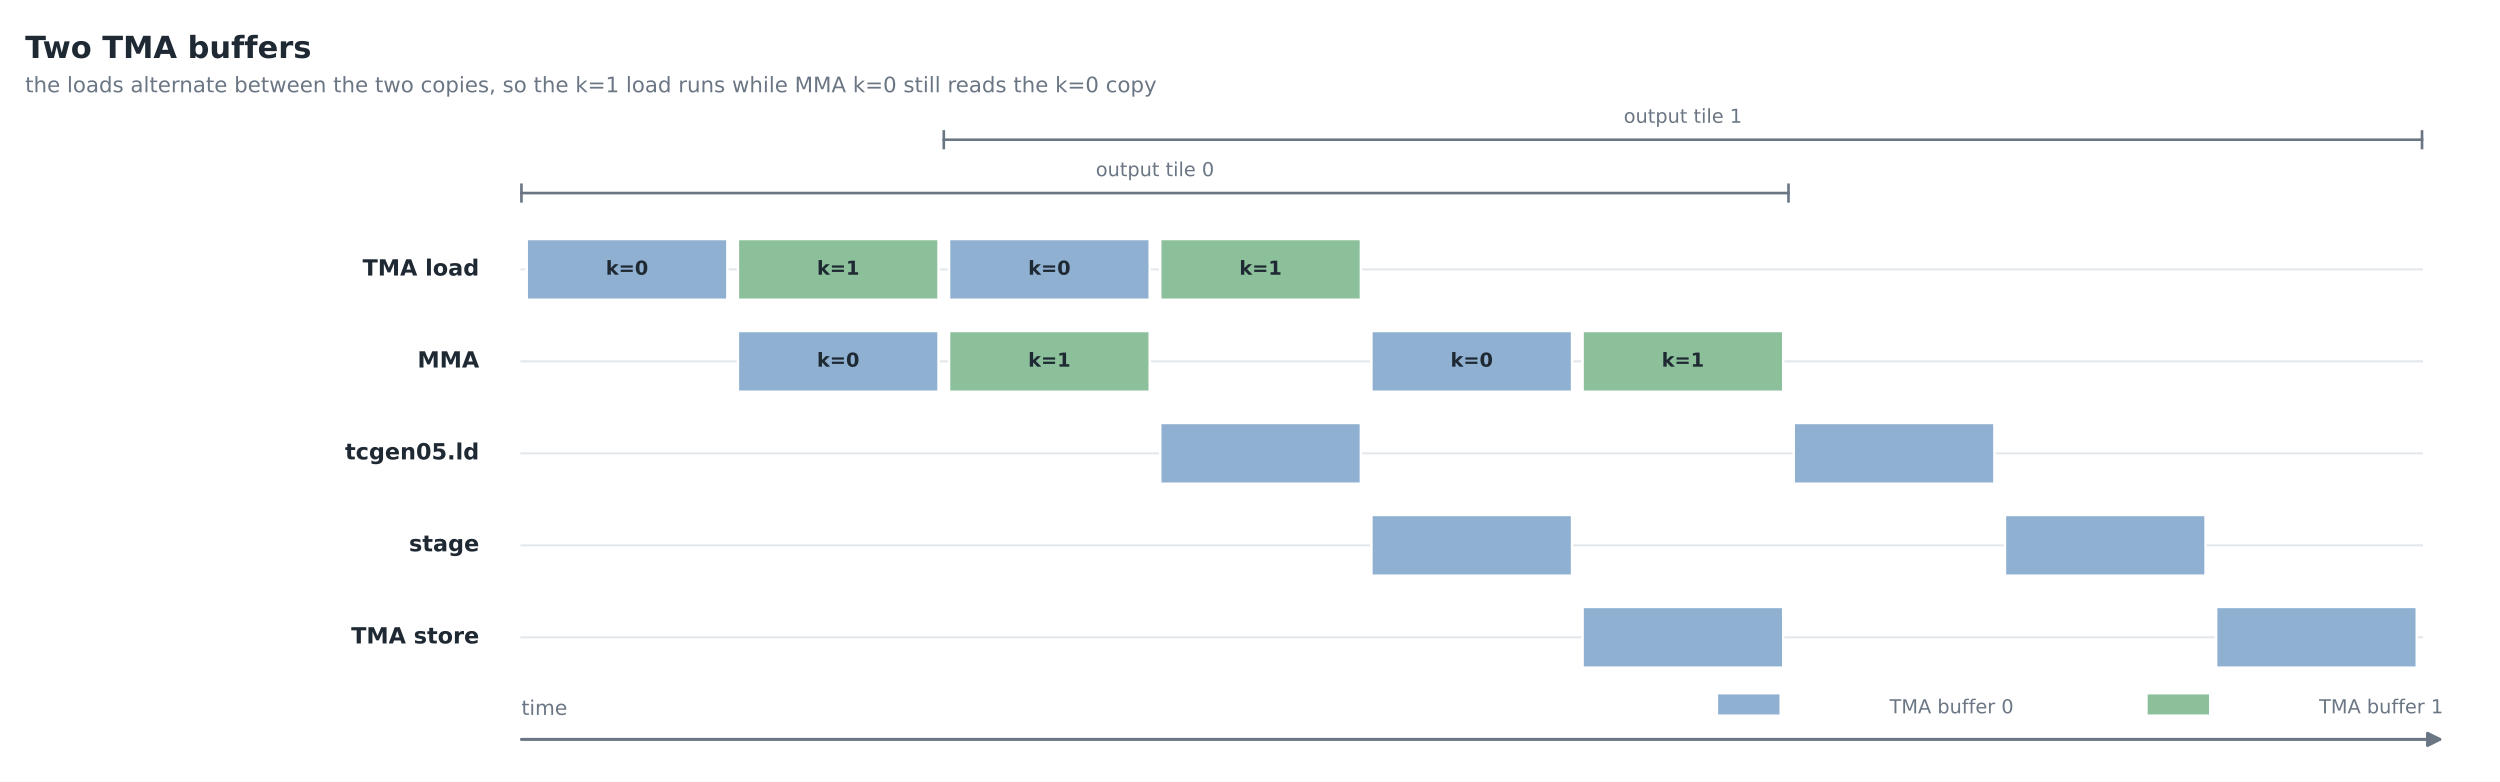
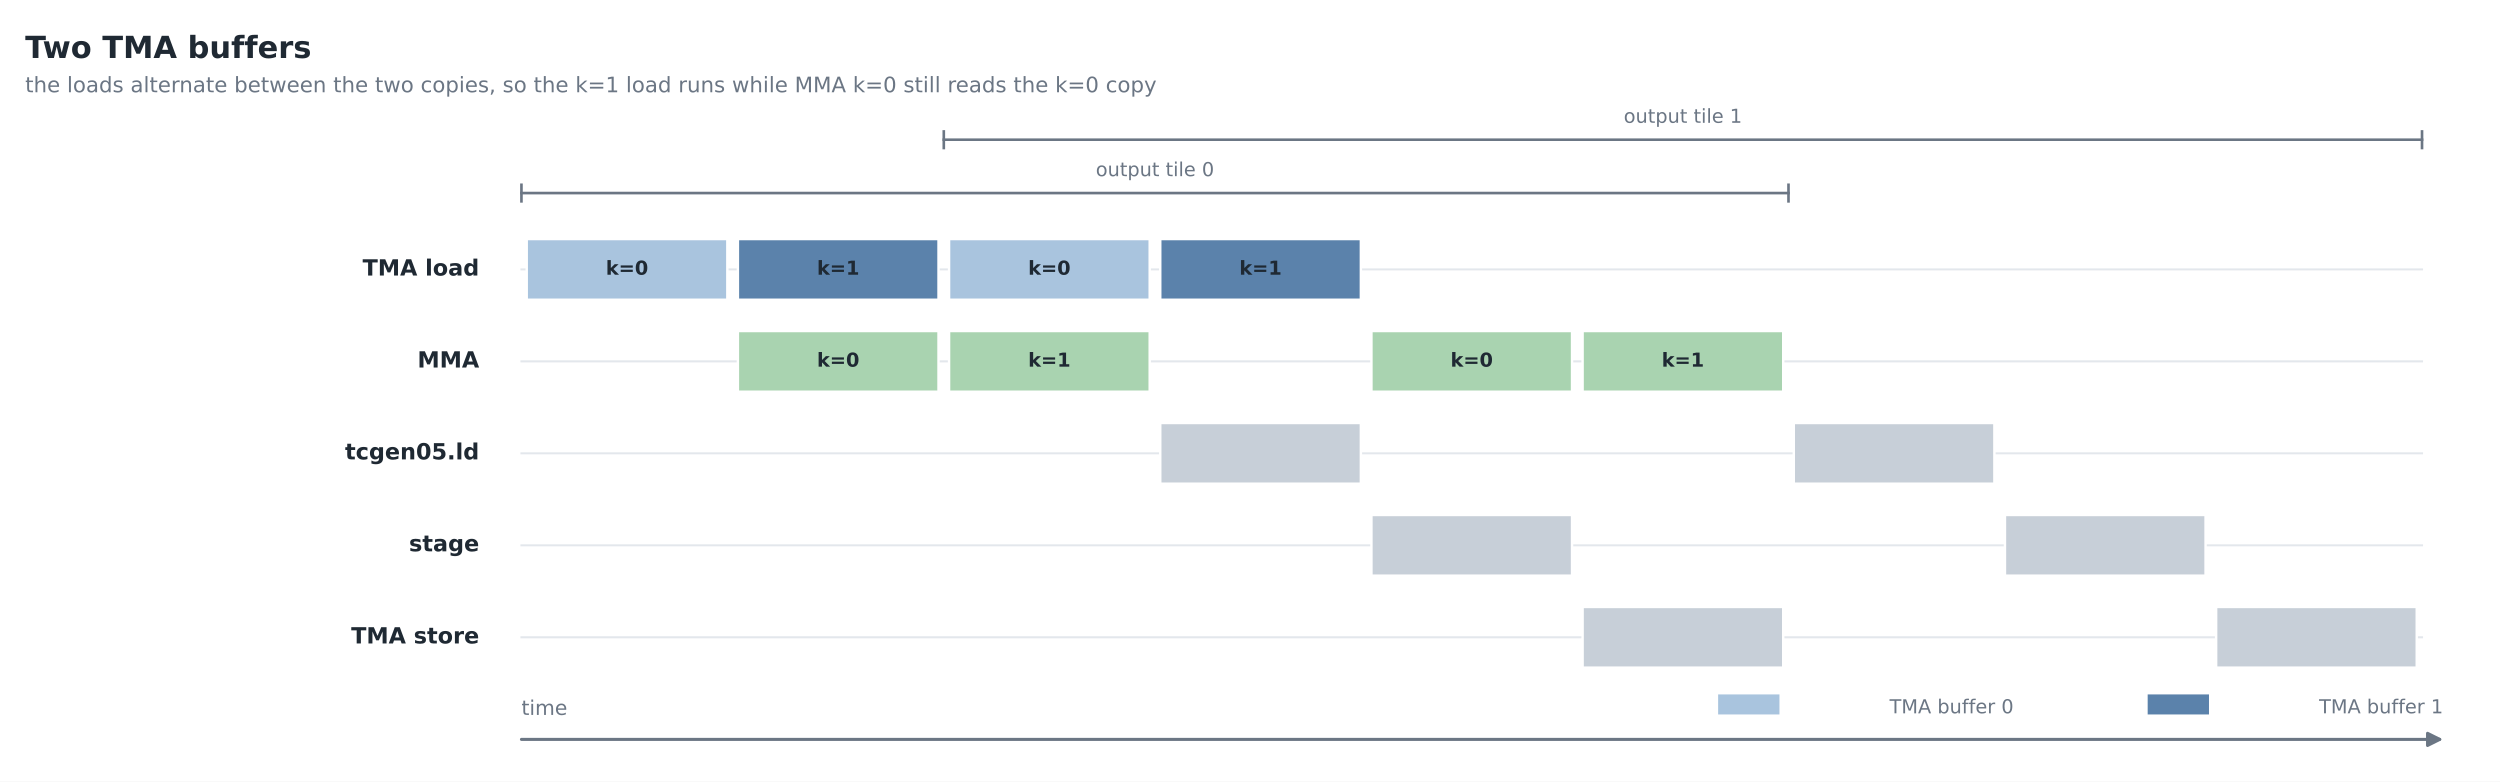
<svg xmlns="http://www.w3.org/2000/svg" xmlns:xlink="http://www.w3.org/1999/xlink" width="1230.8pt" height="384.8pt" viewBox="0 0 1230.8 384.8" version="1.1">
  <defs>
    <style type="text/css">*{stroke-linejoin: round; stroke-linecap: butt}</style>
  </defs>
  <g id="figure_1">
    <g id="patch_1">
      <path d="M 0 384.8  L 1230.8 384.8  L 1230.8 0  L 0 0  z " style="fill: #ffffff" />
    </g>
    <g id="axes_1">
      <g id="line2d_1">
-         <path d="M 256.718 132.629  L 1192.41 132.629  " clip-path="url(#p160a5f74e5)" style="fill: none; stroke: #e3e7ec; stroke-linecap: square" />
+         <path d="M 256.718 132.629  L 1192.41 132.629  " clip-path="url(#pc854cee252)" style="fill: none; stroke: #e3e7ec; stroke-linecap: square" />
      </g>
      <g id="line2d_2">
-         <path d="M 256.718 177.91  L 1192.41 177.91  " clip-path="url(#p160a5f74e5)" style="fill: none; stroke: #e3e7ec; stroke-linecap: square" />
+         <path d="M 256.718 177.91  L 1192.41 177.91  " clip-path="url(#pc854cee252)" style="fill: none; stroke: #e3e7ec; stroke-linecap: square" />
      </g>
      <g id="line2d_3">
-         <path d="M 256.718 223.191  L 1192.41 223.191  " clip-path="url(#p160a5f74e5)" style="fill: none; stroke: #e3e7ec; stroke-linecap: square" />
+         <path d="M 256.718 223.191  L 1192.41 223.191  " clip-path="url(#pc854cee252)" style="fill: none; stroke: #e3e7ec; stroke-linecap: square" />
      </g>
      <g id="line2d_4">
-         <path d="M 256.718 268.472  L 1192.41 268.472  " clip-path="url(#p160a5f74e5)" style="fill: none; stroke: #e3e7ec; stroke-linecap: square" />
+         <path d="M 256.718 268.472  L 1192.41 268.472  " clip-path="url(#pc854cee252)" style="fill: none; stroke: #e3e7ec; stroke-linecap: square" />
      </g>
      <g id="line2d_5">
-         <path d="M 256.718 313.754  L 1192.41 313.754  " clip-path="url(#p160a5f74e5)" style="fill: none; stroke: #e3e7ec; stroke-linecap: square" />
+         <path d="M 256.718 313.754  L 1192.41 313.754  " clip-path="url(#pc854cee252)" style="fill: none; stroke: #e3e7ec; stroke-linecap: square" />
      </g>
      <g id="patch_2">
-         <path d="M 256.718 364.016  Q 729.762 364.016 1201.13 364.016  " clip-path="url(#p160a5f74e5)" style="fill: none; stroke: #6b7684; stroke-width: 1.5; stroke-linecap: round" />
-         <path d="M 1195.13 361.016  L 1201.13 364.016  L 1195.13 367.016  z " clip-path="url(#p160a5f74e5)" style="fill: #6b7684; stroke: #6b7684; stroke-width: 1.5; stroke-linecap: round" />
+         <path d="M 256.718 364.016  Q 729.762 364.016 1201.13 364.016  " clip-path="url(#pc854cee252)" style="fill: none; stroke: #6b7684; stroke-width: 1.5; stroke-linecap: round" />
+         <path d="M 1195.13 361.016  L 1201.13 364.016  L 1195.13 367.016  z " clip-path="url(#pc854cee252)" style="fill: #6b7684; stroke: #6b7684; stroke-width: 1.5; stroke-linecap: round" />
      </g>
      <g id="patch_3">
-         <path d="M 1056.839 352.243  L 1088.029 352.243  L 1088.029 341.375  L 1056.839 341.375  z " clip-path="url(#p160a5f74e5)" style="fill: #8bc09a; stroke: #ffffff; stroke-linejoin: miter" />
+         <path d="M 1056.839 352.243  L 1088.029 352.243  L 1088.029 341.375  L 1056.839 341.375  z " clip-path="url(#pc854cee252)" style="fill: #5b82ab; stroke: #ffffff; stroke-linejoin: miter" />
      </g>
      <g id="patch_4">
-         <path d="M 845.372 352.243  L 876.562 352.243  L 876.562 341.375  L 845.372 341.375  z " clip-path="url(#p160a5f74e5)" style="fill: #8fb0d1; stroke: #ffffff; stroke-linejoin: miter" />
+         <path d="M 845.372 352.243  L 876.562 352.243  L 876.562 341.375  L 845.372 341.375  z " clip-path="url(#pc854cee252)" style="fill: #a9c4de; stroke: #ffffff; stroke-linejoin: miter" />
      </g>
      <g id="line2d_6">
-         <path d="M 256.718 95.045  L 880.513 95.045  " clip-path="url(#p160a5f74e5)" style="fill: none; stroke: #6b7684; stroke-width: 1.3; stroke-linecap: square" />
+         <path d="M 256.718 95.045  L 880.513 95.045  " clip-path="url(#pc854cee252)" style="fill: none; stroke: #6b7684; stroke-width: 1.3; stroke-linecap: square" />
      </g>
      <g id="line2d_7">
-         <path d="M 256.718 99.121  L 256.718 90.97  " clip-path="url(#p160a5f74e5)" style="fill: none; stroke: #6b7684; stroke-width: 1.3; stroke-linecap: square" />
+         <path d="M 256.718 99.121  L 256.718 90.97  " clip-path="url(#pc854cee252)" style="fill: none; stroke: #6b7684; stroke-width: 1.3; stroke-linecap: square" />
      </g>
      <g id="line2d_8">
-         <path d="M 880.513 99.121  L 880.513 90.97  " clip-path="url(#p160a5f74e5)" style="fill: none; stroke: #6b7684; stroke-width: 1.3; stroke-linecap: square" />
+         <path d="M 880.513 99.121  L 880.513 90.97  " clip-path="url(#pc854cee252)" style="fill: none; stroke: #6b7684; stroke-width: 1.3; stroke-linecap: square" />
      </g>
      <g id="line2d_9">
-         <path d="M 464.65 68.782  L 1192.41 68.782  " clip-path="url(#p160a5f74e5)" style="fill: none; stroke: #6b7684; stroke-width: 1.3; stroke-linecap: square" />
+         <path d="M 464.65 68.782  L 1192.41 68.782  " clip-path="url(#pc854cee252)" style="fill: none; stroke: #6b7684; stroke-width: 1.3; stroke-linecap: square" />
      </g>
      <g id="line2d_10">
-         <path d="M 464.65 72.858  L 464.65 64.707  " clip-path="url(#p160a5f74e5)" style="fill: none; stroke: #6b7684; stroke-width: 1.3; stroke-linecap: square" />
+         <path d="M 464.65 72.858  L 464.65 64.707  " clip-path="url(#pc854cee252)" style="fill: none; stroke: #6b7684; stroke-width: 1.3; stroke-linecap: square" />
      </g>
      <g id="line2d_11">
-         <path d="M 1192.41 72.858  L 1192.41 64.707  " clip-path="url(#p160a5f74e5)" style="fill: none; stroke: #6b7684; stroke-width: 1.3; stroke-linecap: square" />
+         <path d="M 1192.41 72.858  L 1192.41 64.707  " clip-path="url(#pc854cee252)" style="fill: none; stroke: #6b7684; stroke-width: 1.3; stroke-linecap: square" />
      </g>
      <g id="text_1">
        <g style="fill: #1f2933" transform="translate(178.5065 135.6642) scale(0.11 -0.11)">
          <defs>
            <path id="DejaVuSans-Bold-54" d="M 31 4666  L 4331 4666  L 4331 3756  L 2784 3756  L 2784 0  L 1581 0  L 1581 3756  L 31 3756  L 31 4666  z " transform="scale(0.015625)" />
            <path id="DejaVuSans-Bold-4d" d="M 588 4666  L 2119 4666  L 3181 2169  L 4250 4666  L 5778 4666  L 5778 0  L 4641 0  L 4641 3413  L 3566 897  L 2803 897  L 1728 3413  L 1728 0  L 588 0  L 588 4666  z " transform="scale(0.015625)" />
            <path id="DejaVuSans-Bold-41" d="M 3419 850  L 1538 850  L 1241 0  L 31 0  L 1759 4666  L 3194 4666  L 4922 0  L 3713 0  L 3419 850  z M 1838 1716  L 3116 1716  L 2478 3572  L 1838 1716  z " transform="scale(0.015625)" />
            <path id="DejaVuSans-Bold-20" transform="scale(0.015625)" />
            <path id="DejaVuSans-Bold-6c" d="M 538 4863  L 1656 4863  L 1656 0  L 538 0  L 538 4863  z " transform="scale(0.015625)" />
            <path id="DejaVuSans-Bold-6f" d="M 2203 2784  Q 1831 2784 1636 2517  Q 1441 2250 1441 1747  Q 1441 1244 1636 976  Q 1831 709 2203 709  Q 2569 709 2762 976  Q 2956 1244 2956 1747  Q 2956 2250 2762 2517  Q 2569 2784 2203 2784  z M 2203 3584  Q 3106 3584 3614 3096  Q 4122 2609 4122 1747  Q 4122 884 3614 396  Q 3106 -91 2203 -91  Q 1297 -91 786 396  Q 275 884 275 1747  Q 275 2609 786 3096  Q 1297 3584 2203 3584  z " transform="scale(0.015625)" />
            <path id="DejaVuSans-Bold-61" d="M 2106 1575  Q 1756 1575 1579 1456  Q 1403 1338 1403 1106  Q 1403 894 1545 773  Q 1688 653 1941 653  Q 2256 653 2472 879  Q 2688 1106 2688 1447  L 2688 1575  L 2106 1575  z M 3816 1997  L 3816 0  L 2688 0  L 2688 519  Q 2463 200 2181 54  Q 1900 -91 1497 -91  Q 953 -91 614 226  Q 275 544 275 1050  Q 275 1666 698 1953  Q 1122 2241 2028 2241  L 2688 2241  L 2688 2328  Q 2688 2594 2478 2717  Q 2269 2841 1825 2841  Q 1466 2841 1156 2769  Q 847 2697 581 2553  L 581 3406  Q 941 3494 1303 3539  Q 1666 3584 2028 3584  Q 2975 3584 3395 3211  Q 3816 2838 3816 1997  z " transform="scale(0.015625)" />
            <path id="DejaVuSans-Bold-64" d="M 2919 2988  L 2919 4863  L 4044 4863  L 4044 0  L 2919 0  L 2919 506  Q 2688 197 2409 53  Q 2131 -91 1766 -91  Q 1119 -91 703 423  Q 288 938 288 1747  Q 288 2556 703 3070  Q 1119 3584 1766 3584  Q 2128 3584 2408 3439  Q 2688 3294 2919 2988  z M 2181 722  Q 2541 722 2730 984  Q 2919 1247 2919 1747  Q 2919 2247 2730 2509  Q 2541 2772 2181 2772  Q 1825 2772 1636 2509  Q 1447 2247 1447 1747  Q 1447 1247 1636 984  Q 1825 722 2181 722  z " transform="scale(0.015625)" />
          </defs>
          <use xlink:href="#DejaVuSans-Bold-54" />
          <use xlink:href="#DejaVuSans-Bold-4d" transform="translate(68.21289 0)" />
          <use xlink:href="#DejaVuSans-Bold-41" transform="translate(167.7246 0)" />
          <use xlink:href="#DejaVuSans-Bold-20" transform="translate(245.1172 0)" />
          <use xlink:href="#DejaVuSans-Bold-6c" transform="translate(279.9316 0)" />
          <use xlink:href="#DejaVuSans-Bold-6f" transform="translate(314.209 0)" />
          <use xlink:href="#DejaVuSans-Bold-61" transform="translate(382.9102 0)" />
          <use xlink:href="#DejaVuSans-Bold-64" transform="translate(450.3906 0)" />
        </g>
      </g>
      <g id="text_2">
        <g style="fill: #1f2933" transform="translate(205.5184 180.9453) scale(0.11 -0.11)">
          <use xlink:href="#DejaVuSans-Bold-4d" />
          <use xlink:href="#DejaVuSans-Bold-4d" transform="translate(99.51172 0)" />
          <use xlink:href="#DejaVuSans-Bold-41" transform="translate(199.0234 0)" />
        </g>
      </g>
      <g id="text_3">
        <g style="fill: #1f2933" transform="translate(169.8509 226.1835) scale(0.11 -0.11)">
          <defs>
            <path id="DejaVuSans-Bold-74" d="M 1759 4494  L 1759 3500  L 2913 3500  L 2913 2700  L 1759 2700  L 1759 1216  Q 1759 972 1856 886  Q 1953 800 2241 800  L 2816 800  L 2816 0  L 1856 0  Q 1194 0 917 276  Q 641 553 641 1216  L 641 2700  L 84 2700  L 84 3500  L 641 3500  L 641 4494  L 1759 4494  z " transform="scale(0.015625)" />
            <path id="DejaVuSans-Bold-63" d="M 3366 3391  L 3366 2478  Q 3138 2634 2908 2709  Q 2678 2784 2431 2784  Q 1963 2784 1702 2511  Q 1441 2238 1441 1747  Q 1441 1256 1702 982  Q 1963 709 2431 709  Q 2694 709 2930 787  Q 3166 866 3366 1019  L 3366 103  Q 3103 6 2833 -42  Q 2563 -91 2291 -91  Q 1344 -91 809 395  Q 275 881 275 1747  Q 275 2613 809 3098  Q 1344 3584 2291 3584  Q 2566 3584 2833 3536  Q 3100 3488 3366 3391  z " transform="scale(0.015625)" />
            <path id="DejaVuSans-Bold-67" d="M 2919 594  Q 2688 288 2409 144  Q 2131 0 1766 0  Q 1125 0 706 504  Q 288 1009 288 1791  Q 288 2575 706 3076  Q 1125 3578 1766 3578  Q 2131 3578 2409 3434  Q 2688 3291 2919 2981  L 2919 3500  L 4044 3500  L 4044 353  Q 4044 -491 3511 -936  Q 2978 -1381 1966 -1381  Q 1638 -1381 1331 -1331  Q 1025 -1281 716 -1178  L 716 -306  Q 1009 -475 1290 -558  Q 1572 -641 1856 -641  Q 2406 -641 2662 -400  Q 2919 -159 2919 353  L 2919 594  z M 2181 2772  Q 1834 2772 1640 2515  Q 1447 2259 1447 1791  Q 1447 1309 1634 1061  Q 1822 813 2181 813  Q 2531 813 2725 1069  Q 2919 1325 2919 1791  Q 2919 2259 2725 2515  Q 2531 2772 2181 2772  z " transform="scale(0.015625)" />
            <path id="DejaVuSans-Bold-65" d="M 4031 1759  L 4031 1441  L 1416 1441  Q 1456 1047 1700 850  Q 1944 653 2381 653  Q 2734 653 3104 758  Q 3475 863 3866 1075  L 3866 213  Q 3469 63 3072 -14  Q 2675 -91 2278 -91  Q 1328 -91 801 392  Q 275 875 275 1747  Q 275 2603 792 3093  Q 1309 3584 2216 3584  Q 3041 3584 3536 3087  Q 4031 2591 4031 1759  z M 2881 2131  Q 2881 2450 2695 2645  Q 2509 2841 2209 2841  Q 1884 2841 1681 2658  Q 1478 2475 1428 2131  L 2881 2131  z " transform="scale(0.015625)" />
            <path id="DejaVuSans-Bold-6e" d="M 4056 2131  L 4056 0  L 2931 0  L 2931 347  L 2931 1631  Q 2931 2084 2911 2256  Q 2891 2428 2841 2509  Q 2775 2619 2662 2680  Q 2550 2741 2406 2741  Q 2056 2741 1856 2470  Q 1656 2200 1656 1722  L 1656 0  L 538 0  L 538 3500  L 1656 3500  L 1656 2988  Q 1909 3294 2193 3439  Q 2478 3584 2822 3584  Q 3428 3584 3742 3212  Q 4056 2841 4056 2131  z " transform="scale(0.015625)" />
            <path id="DejaVuSans-Bold-30" d="M 2944 2338  Q 2944 3213 2780 3570  Q 2616 3928 2228 3928  Q 1841 3928 1675 3570  Q 1509 3213 1509 2338  Q 1509 1453 1675 1090  Q 1841 728 2228 728  Q 2613 728 2778 1090  Q 2944 1453 2944 2338  z M 4147 2328  Q 4147 1169 3647 539  Q 3147 -91 2228 -91  Q 1306 -91 806 539  Q 306 1169 306 2328  Q 306 3491 806 4120  Q 1306 4750 2228 4750  Q 3147 4750 3647 4120  Q 4147 3491 4147 2328  z " transform="scale(0.015625)" />
            <path id="DejaVuSans-Bold-35" d="M 678 4666  L 3669 4666  L 3669 3781  L 1638 3781  L 1638 3059  Q 1775 3097 1914 3117  Q 2053 3138 2203 3138  Q 3056 3138 3531 2711  Q 4006 2284 4006 1522  Q 4006 766 3489 337  Q 2972 -91 2053 -91  Q 1656 -91 1267 -14  Q 878 63 494 219  L 494 1166  Q 875 947 1217 837  Q 1559 728 1863 728  Q 2300 728 2551 942  Q 2803 1156 2803 1522  Q 2803 1891 2551 2103  Q 2300 2316 1863 2316  Q 1603 2316 1309 2248  Q 1016 2181 678 2041  L 678 4666  z " transform="scale(0.015625)" />
            <path id="DejaVuSans-Bold-2e" d="M 653 1209  L 1778 1209  L 1778 0  L 653 0  L 653 1209  z " transform="scale(0.015625)" />
          </defs>
          <use xlink:href="#DejaVuSans-Bold-74" />
          <use xlink:href="#DejaVuSans-Bold-63" transform="translate(47.80273 0)" />
          <use xlink:href="#DejaVuSans-Bold-67" transform="translate(107.0801 0)" />
          <use xlink:href="#DejaVuSans-Bold-65" transform="translate(178.6621 0)" />
          <use xlink:href="#DejaVuSans-Bold-6e" transform="translate(246.4844 0)" />
          <use xlink:href="#DejaVuSans-Bold-30" transform="translate(317.6758 0)" />
          <use xlink:href="#DejaVuSans-Bold-35" transform="translate(387.2559 0)" />
          <use xlink:href="#DejaVuSans-Bold-2e" transform="translate(456.8359 0)" />
          <use xlink:href="#DejaVuSans-Bold-6c" transform="translate(494.8242 0)" />
          <use xlink:href="#DejaVuSans-Bold-64" transform="translate(529.1016 0)" />
        </g>
      </g>
      <g id="text_4">
        <g style="fill: #1f2933" transform="translate(201.3624 271.4217) scale(0.11 -0.11)">
          <defs>
            <path id="DejaVuSans-Bold-73" d="M 3272 3391  L 3272 2541  Q 2913 2691 2578 2766  Q 2244 2841 1947 2841  Q 1628 2841 1473 2761  Q 1319 2681 1319 2516  Q 1319 2381 1436 2309  Q 1553 2238 1856 2203  L 2053 2175  Q 2913 2066 3209 1816  Q 3506 1566 3506 1031  Q 3506 472 3093 190  Q 2681 -91 1863 -91  Q 1516 -91 1145 -36  Q 775 19 384 128  L 384 978  Q 719 816 1070 734  Q 1422 653 1784 653  Q 2113 653 2278 743  Q 2444 834 2444 1013  Q 2444 1163 2330 1236  Q 2216 1309 1875 1350  L 1678 1375  Q 931 1469 631 1722  Q 331 1975 331 2491  Q 331 3047 712 3315  Q 1094 3584 1881 3584  Q 2191 3584 2531 3537  Q 2872 3491 3272 3391  z " transform="scale(0.015625)" />
          </defs>
          <use xlink:href="#DejaVuSans-Bold-73" />
          <use xlink:href="#DejaVuSans-Bold-74" transform="translate(59.52148 0)" />
          <use xlink:href="#DejaVuSans-Bold-61" transform="translate(107.3242 0)" />
          <use xlink:href="#DejaVuSans-Bold-67" transform="translate(174.8047 0)" />
          <use xlink:href="#DejaVuSans-Bold-65" transform="translate(246.3867 0)" />
        </g>
      </g>
      <g id="text_5">
        <g style="fill: #1f2933" transform="translate(172.8845 316.7889) scale(0.11 -0.11)">
          <defs>
            <path id="DejaVuSans-Bold-72" d="M 3138 2547  Q 2991 2616 2845 2648  Q 2700 2681 2553 2681  Q 2122 2681 1889 2404  Q 1656 2128 1656 1613  L 1656 0  L 538 0  L 538 3500  L 1656 3500  L 1656 2925  Q 1872 3269 2151 3426  Q 2431 3584 2822 3584  Q 2878 3584 2943 3579  Q 3009 3575 3134 3559  L 3138 2547  z " transform="scale(0.015625)" />
          </defs>
          <use xlink:href="#DejaVuSans-Bold-54" />
          <use xlink:href="#DejaVuSans-Bold-4d" transform="translate(68.21289 0)" />
          <use xlink:href="#DejaVuSans-Bold-41" transform="translate(167.7246 0)" />
          <use xlink:href="#DejaVuSans-Bold-20" transform="translate(245.1172 0)" />
          <use xlink:href="#DejaVuSans-Bold-73" transform="translate(279.9316 0)" />
          <use xlink:href="#DejaVuSans-Bold-74" transform="translate(339.4531 0)" />
          <use xlink:href="#DejaVuSans-Bold-6f" transform="translate(387.2559 0)" />
          <use xlink:href="#DejaVuSans-Bold-72" transform="translate(455.957 0)" />
          <use xlink:href="#DejaVuSans-Bold-65" transform="translate(505.2734 0)" />
        </g>
      </g>
      <g id="patch_5">
-         <path d="M 259.317 147.572  L 358.085 147.572  L 358.085 117.686  L 259.317 117.686  z " clip-path="url(#p160a5f74e5)" style="fill: #8fb0d1; stroke: #ffffff; stroke-width: 1.2; stroke-linejoin: miter" />
+         <path d="M 259.317 147.572  L 358.085 147.572  L 358.085 117.686  L 259.317 117.686  z " clip-path="url(#pc854cee252)" style="fill: #a9c4de; stroke: #ffffff; stroke-width: 1.2; stroke-linejoin: miter" />
      </g>
      <g id="patch_6">
-         <path d="M 363.283 147.572  L 462.05 147.572  L 462.05 117.686  L 363.283 117.686  z " clip-path="url(#p160a5f74e5)" style="fill: #8bc09a; stroke: #ffffff; stroke-width: 1.2; stroke-linejoin: miter" />
+         <path d="M 363.283 147.572  L 462.05 147.572  L 462.05 117.686  L 363.283 117.686  z " clip-path="url(#pc854cee252)" style="fill: #5b82ab; stroke: #ffffff; stroke-width: 1.2; stroke-linejoin: miter" />
      </g>
      <g id="patch_7">
-         <path d="M 363.283 192.853  L 462.05 192.853  L 462.05 162.967  L 363.283 162.967  z " clip-path="url(#p160a5f74e5)" style="fill: #8fb0d1; stroke: #ffffff; stroke-width: 1.2; stroke-linejoin: miter" />
+         <path d="M 363.283 192.853  L 462.05 192.853  L 462.05 162.967  L 363.283 162.967  z " clip-path="url(#pc854cee252)" style="fill: #a9d3b0; stroke: #ffffff; stroke-width: 1.2; stroke-linejoin: miter" />
      </g>
      <g id="patch_8">
-         <path d="M 467.249 192.853  L 566.016 192.853  L 566.016 162.967  L 467.249 162.967  z " clip-path="url(#p160a5f74e5)" style="fill: #8bc09a; stroke: #ffffff; stroke-width: 1.2; stroke-linejoin: miter" />
+         <path d="M 467.249 192.853  L 566.016 192.853  L 566.016 162.967  L 467.249 162.967  z " clip-path="url(#pc854cee252)" style="fill: #a9d3b0; stroke: #ffffff; stroke-width: 1.2; stroke-linejoin: miter" />
      </g>
      <g id="patch_9">
-         <path d="M 571.215 238.134  L 669.982 238.134  L 669.982 208.248  L 571.215 208.248  z " clip-path="url(#p160a5f74e5)" style="fill: #8fb0d1; stroke: #ffffff; stroke-width: 1.2; stroke-linejoin: miter" />
+         <path d="M 571.215 238.134  L 669.982 238.134  L 669.982 208.248  L 571.215 208.248  z " clip-path="url(#pc854cee252)" style="fill: #c7cfd8; stroke: #ffffff; stroke-width: 1.2; stroke-linejoin: miter" />
      </g>
      <g id="patch_10">
-         <path d="M 675.18 283.415  L 773.948 283.415  L 773.948 253.53  L 675.18 253.53  z " clip-path="url(#p160a5f74e5)" style="fill: #8fb0d1; stroke: #ffffff; stroke-width: 1.2; stroke-linejoin: miter" />
+         <path d="M 675.18 283.415  L 773.948 283.415  L 773.948 253.53  L 675.18 253.53  z " clip-path="url(#pc854cee252)" style="fill: #c7cfd8; stroke: #ffffff; stroke-width: 1.2; stroke-linejoin: miter" />
      </g>
      <g id="patch_11">
-         <path d="M 779.146 328.696  L 877.914 328.696  L 877.914 298.811  L 779.146 298.811  z " clip-path="url(#p160a5f74e5)" style="fill: #8fb0d1; stroke: #ffffff; stroke-width: 1.2; stroke-linejoin: miter" />
+         <path d="M 779.146 328.696  L 877.914 328.696  L 877.914 298.811  L 779.146 298.811  z " clip-path="url(#pc854cee252)" style="fill: #c7cfd8; stroke: #ffffff; stroke-width: 1.2; stroke-linejoin: miter" />
      </g>
      <g id="patch_12">
-         <path d="M 467.249 147.572  L 566.016 147.572  L 566.016 117.686  L 467.249 117.686  z " clip-path="url(#p160a5f74e5)" style="fill: #8fb0d1; stroke: #ffffff; stroke-width: 1.2; stroke-linejoin: miter" />
+         <path d="M 467.249 147.572  L 566.016 147.572  L 566.016 117.686  L 467.249 117.686  z " clip-path="url(#pc854cee252)" style="fill: #a9c4de; stroke: #ffffff; stroke-width: 1.2; stroke-linejoin: miter" />
      </g>
      <g id="patch_13">
-         <path d="M 571.215 147.572  L 669.982 147.572  L 669.982 117.686  L 571.215 117.686  z " clip-path="url(#p160a5f74e5)" style="fill: #8bc09a; stroke: #ffffff; stroke-width: 1.2; stroke-linejoin: miter" />
+         <path d="M 571.215 147.572  L 669.982 147.572  L 669.982 117.686  L 571.215 117.686  z " clip-path="url(#pc854cee252)" style="fill: #5b82ab; stroke: #ffffff; stroke-width: 1.2; stroke-linejoin: miter" />
      </g>
      <g id="patch_14">
-         <path d="M 675.18 192.853  L 773.948 192.853  L 773.948 162.967  L 675.18 162.967  z " clip-path="url(#p160a5f74e5)" style="fill: #8fb0d1; stroke: #ffffff; stroke-width: 1.2; stroke-linejoin: miter" />
+         <path d="M 675.18 192.853  L 773.948 192.853  L 773.948 162.967  L 675.18 162.967  z " clip-path="url(#pc854cee252)" style="fill: #a9d3b0; stroke: #ffffff; stroke-width: 1.2; stroke-linejoin: miter" />
      </g>
      <g id="patch_15">
-         <path d="M 779.146 192.853  L 877.914 192.853  L 877.914 162.967  L 779.146 162.967  z " clip-path="url(#p160a5f74e5)" style="fill: #8bc09a; stroke: #ffffff; stroke-width: 1.2; stroke-linejoin: miter" />
+         <path d="M 779.146 192.853  L 877.914 192.853  L 877.914 162.967  L 779.146 162.967  z " clip-path="url(#pc854cee252)" style="fill: #a9d3b0; stroke: #ffffff; stroke-width: 1.2; stroke-linejoin: miter" />
      </g>
      <g id="patch_16">
-         <path d="M 883.112 238.134  L 981.879 238.134  L 981.879 208.248  L 883.112 208.248  z " clip-path="url(#p160a5f74e5)" style="fill: #8fb0d1; stroke: #ffffff; stroke-width: 1.2; stroke-linejoin: miter" />
+         <path d="M 883.112 238.134  L 981.879 238.134  L 981.879 208.248  L 883.112 208.248  z " clip-path="url(#pc854cee252)" style="fill: #c7cfd8; stroke: #ffffff; stroke-width: 1.2; stroke-linejoin: miter" />
      </g>
      <g id="patch_17">
-         <path d="M 987.078 283.415  L 1085.845 283.415  L 1085.845 253.53  L 987.078 253.53  z " clip-path="url(#p160a5f74e5)" style="fill: #8fb0d1; stroke: #ffffff; stroke-width: 1.2; stroke-linejoin: miter" />
+         <path d="M 987.078 283.415  L 1085.845 283.415  L 1085.845 253.53  L 987.078 253.53  z " clip-path="url(#pc854cee252)" style="fill: #c7cfd8; stroke: #ffffff; stroke-width: 1.2; stroke-linejoin: miter" />
      </g>
      <g id="patch_18">
-         <path d="M 1091.044 328.696  L 1189.811 328.696  L 1189.811 298.811  L 1091.044 298.811  z " clip-path="url(#p160a5f74e5)" style="fill: #8fb0d1; stroke: #ffffff; stroke-width: 1.2; stroke-linejoin: miter" />
+         <path d="M 1091.044 328.696  L 1189.811 328.696  L 1189.811 298.811  L 1091.044 298.811  z " clip-path="url(#pc854cee252)" style="fill: #c7cfd8; stroke: #ffffff; stroke-width: 1.2; stroke-linejoin: miter" />
      </g>
      <g id="text_6">
        <g style="fill: #6b7684" transform="translate(539.483 86.73041) scale(0.095 -0.095)">
          <defs>
            <path id="DejaVuSans-6f" d="M 1959 3097  Q 1497 3097 1228 2736  Q 959 2375 959 1747  Q 959 1119 1226 758  Q 1494 397 1959 397  Q 2419 397 2687 759  Q 2956 1122 2956 1747  Q 2956 2369 2687 2733  Q 2419 3097 1959 3097  z M 1959 3584  Q 2709 3584 3137 3096  Q 3566 2609 3566 1747  Q 3566 888 3137 398  Q 2709 -91 1959 -91  Q 1206 -91 779 398  Q 353 888 353 1747  Q 353 2609 779 3096  Q 1206 3584 1959 3584  z " transform="scale(0.015625)" />
            <path id="DejaVuSans-75" d="M 544 1381  L 544 3500  L 1119 3500  L 1119 1403  Q 1119 906 1312 657  Q 1506 409 1894 409  Q 2359 409 2629 706  Q 2900 1003 2900 1516  L 2900 3500  L 3475 3500  L 3475 0  L 2900 0  L 2900 538  Q 2691 219 2414 64  Q 2138 -91 1772 -91  Q 1169 -91 856 284  Q 544 659 544 1381  z M 1991 3584  L 1991 3584  z " transform="scale(0.015625)" />
            <path id="DejaVuSans-74" d="M 1172 4494  L 1172 3500  L 2356 3500  L 2356 3053  L 1172 3053  L 1172 1153  Q 1172 725 1289 603  Q 1406 481 1766 481  L 2356 481  L 2356 0  L 1766 0  Q 1100 0 847 248  Q 594 497 594 1153  L 594 3053  L 172 3053  L 172 3500  L 594 3500  L 594 4494  L 1172 4494  z " transform="scale(0.015625)" />
            <path id="DejaVuSans-70" d="M 1159 525  L 1159 -1331  L 581 -1331  L 581 3500  L 1159 3500  L 1159 2969  Q 1341 3281 1617 3432  Q 1894 3584 2278 3584  Q 2916 3584 3314 3078  Q 3713 2572 3713 1747  Q 3713 922 3314 415  Q 2916 -91 2278 -91  Q 1894 -91 1617 61  Q 1341 213 1159 525  z M 3116 1747  Q 3116 2381 2855 2742  Q 2594 3103 2138 3103  Q 1681 3103 1420 2742  Q 1159 2381 1159 1747  Q 1159 1113 1420 752  Q 1681 391 2138 391  Q 2594 391 2855 752  Q 3116 1113 3116 1747  z " transform="scale(0.015625)" />
            <path id="DejaVuSans-20" transform="scale(0.015625)" />
            <path id="DejaVuSans-69" d="M 603 3500  L 1178 3500  L 1178 0  L 603 0  L 603 3500  z M 603 4863  L 1178 4863  L 1178 4134  L 603 4134  L 603 4863  z " transform="scale(0.015625)" />
            <path id="DejaVuSans-6c" d="M 603 4863  L 1178 4863  L 1178 0  L 603 0  L 603 4863  z " transform="scale(0.015625)" />
            <path id="DejaVuSans-65" d="M 3597 1894  L 3597 1613  L 953 1613  Q 991 1019 1311 708  Q 1631 397 2203 397  Q 2534 397 2845 478  Q 3156 559 3463 722  L 3463 178  Q 3153 47 2828 -22  Q 2503 -91 2169 -91  Q 1331 -91 842 396  Q 353 884 353 1716  Q 353 2575 817 3079  Q 1281 3584 2069 3584  Q 2775 3584 3186 3129  Q 3597 2675 3597 1894  z M 3022 2063  Q 3016 2534 2758 2815  Q 2500 3097 2075 3097  Q 1594 3097 1305 2825  Q 1016 2553 972 2059  L 3022 2063  z " transform="scale(0.015625)" />
            <path id="DejaVuSans-30" d="M 2034 4250  Q 1547 4250 1301 3770  Q 1056 3291 1056 2328  Q 1056 1369 1301 889  Q 1547 409 2034 409  Q 2525 409 2770 889  Q 3016 1369 3016 2328  Q 3016 3291 2770 3770  Q 2525 4250 2034 4250  z M 2034 4750  Q 2819 4750 3233 4129  Q 3647 3509 3647 2328  Q 3647 1150 3233 529  Q 2819 -91 2034 -91  Q 1250 -91 836 529  Q 422 1150 422 2328  Q 422 3509 836 4129  Q 1250 4750 2034 4750  z " transform="scale(0.015625)" />
          </defs>
          <use xlink:href="#DejaVuSans-6f" />
          <use xlink:href="#DejaVuSans-75" transform="translate(61.18164 0)" />
          <use xlink:href="#DejaVuSans-74" transform="translate(124.5605 0)" />
          <use xlink:href="#DejaVuSans-70" transform="translate(163.7695 0)" />
          <use xlink:href="#DejaVuSans-75" transform="translate(227.2461 0)" />
          <use xlink:href="#DejaVuSans-74" transform="translate(290.625 0)" />
          <use xlink:href="#DejaVuSans-20" transform="translate(329.834 0)" />
          <use xlink:href="#DejaVuSans-74" transform="translate(361.6211 0)" />
          <use xlink:href="#DejaVuSans-69" transform="translate(400.8301 0)" />
          <use xlink:href="#DejaVuSans-6c" transform="translate(428.6133 0)" />
          <use xlink:href="#DejaVuSans-65" transform="translate(456.3965 0)" />
          <use xlink:href="#DejaVuSans-20" transform="translate(517.9199 0)" />
          <use xlink:href="#DejaVuSans-30" transform="translate(549.707 0)" />
        </g>
      </g>
      <g id="text_7">
        <g style="fill: #6b7684" transform="translate(799.3976 60.46733) scale(0.095 -0.095)">
          <defs>
            <path id="DejaVuSans-31" d="M 794 531  L 1825 531  L 1825 4091  L 703 3866  L 703 4441  L 1819 4666  L 2450 4666  L 2450 531  L 3481 531  L 3481 0  L 794 0  L 794 531  z " transform="scale(0.015625)" />
          </defs>
          <use xlink:href="#DejaVuSans-6f" />
          <use xlink:href="#DejaVuSans-75" transform="translate(61.18164 0)" />
          <use xlink:href="#DejaVuSans-74" transform="translate(124.5605 0)" />
          <use xlink:href="#DejaVuSans-70" transform="translate(163.7695 0)" />
          <use xlink:href="#DejaVuSans-75" transform="translate(227.2461 0)" />
          <use xlink:href="#DejaVuSans-74" transform="translate(290.625 0)" />
          <use xlink:href="#DejaVuSans-20" transform="translate(329.834 0)" />
          <use xlink:href="#DejaVuSans-74" transform="translate(361.6211 0)" />
          <use xlink:href="#DejaVuSans-69" transform="translate(400.8301 0)" />
          <use xlink:href="#DejaVuSans-6c" transform="translate(428.6133 0)" />
          <use xlink:href="#DejaVuSans-65" transform="translate(456.3965 0)" />
          <use xlink:href="#DejaVuSans-20" transform="translate(517.9199 0)" />
          <use xlink:href="#DejaVuSans-31" transform="translate(549.707 0)" />
        </g>
      </g>
      <g id="text_8">
        <g style="fill: #6b7684" transform="translate(256.7179 351.9741) scale(0.1 -0.1)">
          <defs>
            <path id="DejaVuSans-6d" d="M 3328 2828  Q 3544 3216 3844 3400  Q 4144 3584 4550 3584  Q 5097 3584 5394 3201  Q 5691 2819 5691 2113  L 5691 0  L 5113 0  L 5113 2094  Q 5113 2597 4934 2840  Q 4756 3084 4391 3084  Q 3944 3084 3684 2787  Q 3425 2491 3425 1978  L 3425 0  L 2847 0  L 2847 2094  Q 2847 2600 2669 2842  Q 2491 3084 2119 3084  Q 1678 3084 1418 2786  Q 1159 2488 1159 1978  L 1159 0  L 581 0  L 581 3500  L 1159 3500  L 1159 2956  Q 1356 3278 1631 3431  Q 1906 3584 2284 3584  Q 2666 3584 2933 3390  Q 3200 3197 3328 2828  z " transform="scale(0.015625)" />
          </defs>
          <use xlink:href="#DejaVuSans-74" />
          <use xlink:href="#DejaVuSans-69" transform="translate(39.20898 0)" />
          <use xlink:href="#DejaVuSans-6d" transform="translate(66.99219 0)" />
          <use xlink:href="#DejaVuSans-65" transform="translate(164.4043 0)" />
        </g>
      </g>
      <g id="text_9">
        <g style="fill: #6b7684" transform="translate(1141.735 351.1725) scale(0.095 -0.095)">
          <defs>
            <path id="DejaVuSans-54" d="M -19 4666  L 3928 4666  L 3928 4134  L 2272 4134  L 2272 0  L 1638 0  L 1638 4134  L -19 4134  L -19 4666  z " transform="scale(0.015625)" />
            <path id="DejaVuSans-4d" d="M 628 4666  L 1569 4666  L 2759 1491  L 3956 4666  L 4897 4666  L 4897 0  L 4281 0  L 4281 4097  L 3078 897  L 2444 897  L 1241 4097  L 1241 0  L 628 0  L 628 4666  z " transform="scale(0.015625)" />
            <path id="DejaVuSans-41" d="M 2188 4044  L 1331 1722  L 3047 1722  L 2188 4044  z M 1831 4666  L 2547 4666  L 4325 0  L 3669 0  L 3244 1197  L 1141 1197  L 716 0  L 50 0  L 1831 4666  z " transform="scale(0.015625)" />
            <path id="DejaVuSans-62" d="M 3116 1747  Q 3116 2381 2855 2742  Q 2594 3103 2138 3103  Q 1681 3103 1420 2742  Q 1159 2381 1159 1747  Q 1159 1113 1420 752  Q 1681 391 2138 391  Q 2594 391 2855 752  Q 3116 1113 3116 1747  z M 1159 2969  Q 1341 3281 1617 3432  Q 1894 3584 2278 3584  Q 2916 3584 3314 3078  Q 3713 2572 3713 1747  Q 3713 922 3314 415  Q 2916 -91 2278 -91  Q 1894 -91 1617 61  Q 1341 213 1159 525  L 1159 0  L 581 0  L 581 4863  L 1159 4863  L 1159 2969  z " transform="scale(0.015625)" />
            <path id="DejaVuSans-66" d="M 2375 4863  L 2375 4384  L 1825 4384  Q 1516 4384 1395 4259  Q 1275 4134 1275 3809  L 1275 3500  L 2222 3500  L 2222 3053  L 1275 3053  L 1275 0  L 697 0  L 697 3053  L 147 3053  L 147 3500  L 697 3500  L 697 3744  Q 697 4328 969 4595  Q 1241 4863 1831 4863  L 2375 4863  z " transform="scale(0.015625)" />
            <path id="DejaVuSans-72" d="M 2631 2963  Q 2534 3019 2420 3045  Q 2306 3072 2169 3072  Q 1681 3072 1420 2755  Q 1159 2438 1159 1844  L 1159 0  L 581 0  L 581 3500  L 1159 3500  L 1159 2956  Q 1341 3275 1631 3429  Q 1922 3584 2338 3584  Q 2397 3584 2469 3576  Q 2541 3569 2628 3553  L 2631 2963  z " transform="scale(0.015625)" />
          </defs>
          <use xlink:href="#DejaVuSans-54" />
          <use xlink:href="#DejaVuSans-4d" transform="translate(61.08398 0)" />
          <use xlink:href="#DejaVuSans-41" transform="translate(147.3633 0)" />
          <use xlink:href="#DejaVuSans-20" transform="translate(215.7715 0)" />
          <use xlink:href="#DejaVuSans-62" transform="translate(247.5586 0)" />
          <use xlink:href="#DejaVuSans-75" transform="translate(311.0352 0)" />
          <use xlink:href="#DejaVuSans-66" transform="translate(374.4141 0)" />
          <use xlink:href="#DejaVuSans-66" transform="translate(409.6191 0)" />
          <use xlink:href="#DejaVuSans-65" transform="translate(444.8242 0)" />
          <use xlink:href="#DejaVuSans-72" transform="translate(506.3477 0)" />
          <use xlink:href="#DejaVuSans-20" transform="translate(547.4609 0)" />
          <use xlink:href="#DejaVuSans-31" transform="translate(579.248 0)" />
        </g>
      </g>
      <g id="text_10">
        <g style="fill: #6b7684" transform="translate(930.2687 351.1725) scale(0.095 -0.095)">
          <use xlink:href="#DejaVuSans-54" />
          <use xlink:href="#DejaVuSans-4d" transform="translate(61.08398 0)" />
          <use xlink:href="#DejaVuSans-41" transform="translate(147.3633 0)" />
          <use xlink:href="#DejaVuSans-20" transform="translate(215.7715 0)" />
          <use xlink:href="#DejaVuSans-62" transform="translate(247.5586 0)" />
          <use xlink:href="#DejaVuSans-75" transform="translate(311.0352 0)" />
          <use xlink:href="#DejaVuSans-66" transform="translate(374.4141 0)" />
          <use xlink:href="#DejaVuSans-66" transform="translate(409.6191 0)" />
          <use xlink:href="#DejaVuSans-65" transform="translate(444.8242 0)" />
          <use xlink:href="#DejaVuSans-72" transform="translate(506.3477 0)" />
          <use xlink:href="#DejaVuSans-20" transform="translate(547.4609 0)" />
          <use xlink:href="#DejaVuSans-30" transform="translate(579.248 0)" />
        </g>
      </g>
      <g id="text_11">
        <g style="fill: #1f2933" transform="translate(12.39829 28.54591) scale(0.15 -0.15)">
          <defs>
            <path id="DejaVuSans-Bold-77" d="M 225 3500  L 1313 3500  L 1900 1088  L 2491 3500  L 3425 3500  L 4013 1113  L 4603 3500  L 5691 3500  L 4769 0  L 3547 0  L 2956 2406  L 2369 0  L 1147 0  L 225 3500  z " transform="scale(0.015625)" />
            <path id="DejaVuSans-Bold-62" d="M 2400 722  Q 2759 722 2948 984  Q 3138 1247 3138 1747  Q 3138 2247 2948 2509  Q 2759 2772 2400 2772  Q 2041 2772 1848 2508  Q 1656 2244 1656 1747  Q 1656 1250 1848 986  Q 2041 722 2400 722  z M 1656 2988  Q 1888 3294 2169 3439  Q 2450 3584 2816 3584  Q 3463 3584 3878 3070  Q 4294 2556 4294 1747  Q 4294 938 3878 423  Q 3463 -91 2816 -91  Q 2450 -91 2169 54  Q 1888 200 1656 506  L 1656 0  L 538 0  L 538 4863  L 1656 4863  L 1656 2988  z " transform="scale(0.015625)" />
            <path id="DejaVuSans-Bold-75" d="M 500 1363  L 500 3500  L 1625 3500  L 1625 3150  Q 1625 2866 1622 2436  Q 1619 2006 1619 1863  Q 1619 1441 1641 1255  Q 1663 1069 1716 984  Q 1784 875 1895 815  Q 2006 756 2150 756  Q 2500 756 2700 1025  Q 2900 1294 2900 1772  L 2900 3500  L 4019 3500  L 4019 0  L 2900 0  L 2900 506  Q 2647 200 2364 54  Q 2081 -91 1741 -91  Q 1134 -91 817 281  Q 500 653 500 1363  z " transform="scale(0.015625)" />
            <path id="DejaVuSans-Bold-66" d="M 2841 4863  L 2841 4128  L 2222 4128  Q 1984 4128 1890 4042  Q 1797 3956 1797 3744  L 1797 3500  L 2753 3500  L 2753 2700  L 1797 2700  L 1797 0  L 678 0  L 678 2700  L 122 2700  L 122 3500  L 678 3500  L 678 3744  Q 678 4316 997 4589  Q 1316 4863 1984 4863  L 2841 4863  z " transform="scale(0.015625)" />
          </defs>
          <use xlink:href="#DejaVuSans-Bold-54" />
          <use xlink:href="#DejaVuSans-Bold-77" transform="translate(57.21289 0)" />
          <use xlink:href="#DejaVuSans-Bold-6f" transform="translate(149.5957 0)" />
          <use xlink:href="#DejaVuSans-Bold-20" transform="translate(218.2969 0)" />
          <use xlink:href="#DejaVuSans-Bold-54" transform="translate(253.1113 0)" />
          <use xlink:href="#DejaVuSans-Bold-4d" transform="translate(321.3242 0)" />
          <use xlink:href="#DejaVuSans-Bold-41" transform="translate(420.8359 0)" />
          <use xlink:href="#DejaVuSans-Bold-20" transform="translate(498.2285 0)" />
          <use xlink:href="#DejaVuSans-Bold-62" transform="translate(533.043 0)" />
          <use xlink:href="#DejaVuSans-Bold-75" transform="translate(604.625 0)" />
          <use xlink:href="#DejaVuSans-Bold-66" transform="translate(675.8164 0)" />
          <use xlink:href="#DejaVuSans-Bold-66" transform="translate(719.3223 0)" />
          <use xlink:href="#DejaVuSans-Bold-65" transform="translate(762.8281 0)" />
          <use xlink:href="#DejaVuSans-Bold-72" transform="translate(830.6504 0)" />
          <use xlink:href="#DejaVuSans-Bold-73" transform="translate(879.9668 0)" />
        </g>
      </g>
      <g id="text_12">
        <g style="fill: #6b7684" transform="translate(12.39829 45.41666) scale(0.105 -0.105)">
          <defs>
            <path id="DejaVuSans-68" d="M 3513 2113  L 3513 0  L 2938 0  L 2938 2094  Q 2938 2591 2744 2837  Q 2550 3084 2163 3084  Q 1697 3084 1428 2787  Q 1159 2491 1159 1978  L 1159 0  L 581 0  L 581 4863  L 1159 4863  L 1159 2956  Q 1366 3272 1645 3428  Q 1925 3584 2291 3584  Q 2894 3584 3203 3211  Q 3513 2838 3513 2113  z " transform="scale(0.015625)" />
            <path id="DejaVuSans-61" d="M 2194 1759  Q 1497 1759 1228 1600  Q 959 1441 959 1056  Q 959 750 1161 570  Q 1363 391 1709 391  Q 2188 391 2477 730  Q 2766 1069 2766 1631  L 2766 1759  L 2194 1759  z M 3341 1997  L 3341 0  L 2766 0  L 2766 531  Q 2569 213 2275 61  Q 1981 -91 1556 -91  Q 1019 -91 701 211  Q 384 513 384 1019  Q 384 1609 779 1909  Q 1175 2209 1959 2209  L 2766 2209  L 2766 2266  Q 2766 2663 2505 2880  Q 2244 3097 1772 3097  Q 1472 3097 1187 3025  Q 903 2953 641 2809  L 641 3341  Q 956 3463 1253 3523  Q 1550 3584 1831 3584  Q 2591 3584 2966 3190  Q 3341 2797 3341 1997  z " transform="scale(0.015625)" />
            <path id="DejaVuSans-64" d="M 2906 2969  L 2906 4863  L 3481 4863  L 3481 0  L 2906 0  L 2906 525  Q 2725 213 2448 61  Q 2172 -91 1784 -91  Q 1150 -91 751 415  Q 353 922 353 1747  Q 353 2572 751 3078  Q 1150 3584 1784 3584  Q 2172 3584 2448 3432  Q 2725 3281 2906 2969  z M 947 1747  Q 947 1113 1208 752  Q 1469 391 1925 391  Q 2381 391 2643 752  Q 2906 1113 2906 1747  Q 2906 2381 2643 2742  Q 2381 3103 1925 3103  Q 1469 3103 1208 2742  Q 947 2381 947 1747  z " transform="scale(0.015625)" />
            <path id="DejaVuSans-73" d="M 2834 3397  L 2834 2853  Q 2591 2978 2328 3040  Q 2066 3103 1784 3103  Q 1356 3103 1142 2972  Q 928 2841 928 2578  Q 928 2378 1081 2264  Q 1234 2150 1697 2047  L 1894 2003  Q 2506 1872 2764 1633  Q 3022 1394 3022 966  Q 3022 478 2636 193  Q 2250 -91 1575 -91  Q 1294 -91 989 -36  Q 684 19 347 128  L 347 722  Q 666 556 975 473  Q 1284 391 1588 391  Q 1994 391 2212 530  Q 2431 669 2431 922  Q 2431 1156 2273 1281  Q 2116 1406 1581 1522  L 1381 1569  Q 847 1681 609 1914  Q 372 2147 372 2553  Q 372 3047 722 3315  Q 1072 3584 1716 3584  Q 2034 3584 2315 3537  Q 2597 3491 2834 3397  z " transform="scale(0.015625)" />
            <path id="DejaVuSans-6e" d="M 3513 2113  L 3513 0  L 2938 0  L 2938 2094  Q 2938 2591 2744 2837  Q 2550 3084 2163 3084  Q 1697 3084 1428 2787  Q 1159 2491 1159 1978  L 1159 0  L 581 0  L 581 3500  L 1159 3500  L 1159 2956  Q 1366 3272 1645 3428  Q 1925 3584 2291 3584  Q 2894 3584 3203 3211  Q 3513 2838 3513 2113  z " transform="scale(0.015625)" />
            <path id="DejaVuSans-77" d="M 269 3500  L 844 3500  L 1563 769  L 2278 3500  L 2956 3500  L 3675 769  L 4391 3500  L 4966 3500  L 4050 0  L 3372 0  L 2619 2869  L 1863 0  L 1184 0  L 269 3500  z " transform="scale(0.015625)" />
            <path id="DejaVuSans-63" d="M 3122 3366  L 3122 2828  Q 2878 2963 2633 3030  Q 2388 3097 2138 3097  Q 1578 3097 1268 2742  Q 959 2388 959 1747  Q 959 1106 1268 751  Q 1578 397 2138 397  Q 2388 397 2633 464  Q 2878 531 3122 666  L 3122 134  Q 2881 22 2623 -34  Q 2366 -91 2075 -91  Q 1284 -91 818 406  Q 353 903 353 1747  Q 353 2603 823 3093  Q 1294 3584 2113 3584  Q 2378 3584 2631 3529  Q 2884 3475 3122 3366  z " transform="scale(0.015625)" />
            <path id="DejaVuSans-2c" d="M 750 794  L 1409 794  L 1409 256  L 897 -744  L 494 -744  L 750 256  L 750 794  z " transform="scale(0.015625)" />
            <path id="DejaVuSans-6b" d="M 581 4863  L 1159 4863  L 1159 1991  L 2875 3500  L 3609 3500  L 1753 1863  L 3688 0  L 2938 0  L 1159 1709  L 1159 0  L 581 0  L 581 4863  z " transform="scale(0.015625)" />
            <path id="DejaVuSans-3d" d="M 678 2906  L 4684 2906  L 4684 2381  L 678 2381  L 678 2906  z M 678 1631  L 4684 1631  L 4684 1100  L 678 1100  L 678 1631  z " transform="scale(0.015625)" />
            <path id="DejaVuSans-79" d="M 2059 -325  Q 1816 -950 1584 -1140  Q 1353 -1331 966 -1331  L 506 -1331  L 506 -850  L 844 -850  Q 1081 -850 1212 -737  Q 1344 -625 1503 -206  L 1606 56  L 191 3500  L 800 3500  L 1894 763  L 2988 3500  L 3597 3500  L 2059 -325  z " transform="scale(0.015625)" />
          </defs>
          <use xlink:href="#DejaVuSans-74" />
          <use xlink:href="#DejaVuSans-68" transform="translate(39.20898 0)" />
          <use xlink:href="#DejaVuSans-65" transform="translate(102.5879 0)" />
          <use xlink:href="#DejaVuSans-20" transform="translate(164.1113 0)" />
          <use xlink:href="#DejaVuSans-6c" transform="translate(195.8984 0)" />
          <use xlink:href="#DejaVuSans-6f" transform="translate(223.6816 0)" />
          <use xlink:href="#DejaVuSans-61" transform="translate(284.8633 0)" />
          <use xlink:href="#DejaVuSans-64" transform="translate(346.1426 0)" />
          <use xlink:href="#DejaVuSans-73" transform="translate(409.6191 0)" />
          <use xlink:href="#DejaVuSans-20" transform="translate(461.7188 0)" />
          <use xlink:href="#DejaVuSans-61" transform="translate(493.5059 0)" />
          <use xlink:href="#DejaVuSans-6c" transform="translate(554.7852 0)" />
          <use xlink:href="#DejaVuSans-74" transform="translate(582.5684 0)" />
          <use xlink:href="#DejaVuSans-65" transform="translate(621.7773 0)" />
          <use xlink:href="#DejaVuSans-72" transform="translate(683.3008 0)" />
          <use xlink:href="#DejaVuSans-6e" transform="translate(722.6641 0)" />
          <use xlink:href="#DejaVuSans-61" transform="translate(786.043 0)" />
          <use xlink:href="#DejaVuSans-74" transform="translate(847.3223 0)" />
          <use xlink:href="#DejaVuSans-65" transform="translate(886.5312 0)" />
          <use xlink:href="#DejaVuSans-20" transform="translate(948.0547 0)" />
          <use xlink:href="#DejaVuSans-62" transform="translate(979.8418 0)" />
          <use xlink:href="#DejaVuSans-65" transform="translate(1043.318 0)" />
          <use xlink:href="#DejaVuSans-74" transform="translate(1104.842 0)" />
          <use xlink:href="#DejaVuSans-77" transform="translate(1144.051 0)" />
          <use xlink:href="#DejaVuSans-65" transform="translate(1225.838 0)" />
          <use xlink:href="#DejaVuSans-65" transform="translate(1287.361 0)" />
          <use xlink:href="#DejaVuSans-6e" transform="translate(1348.885 0)" />
          <use xlink:href="#DejaVuSans-20" transform="translate(1412.264 0)" />
          <use xlink:href="#DejaVuSans-74" transform="translate(1444.051 0)" />
          <use xlink:href="#DejaVuSans-68" transform="translate(1483.26 0)" />
          <use xlink:href="#DejaVuSans-65" transform="translate(1546.639 0)" />
          <use xlink:href="#DejaVuSans-20" transform="translate(1608.162 0)" />
          <use xlink:href="#DejaVuSans-74" transform="translate(1639.949 0)" />
          <use xlink:href="#DejaVuSans-77" transform="translate(1679.158 0)" />
          <use xlink:href="#DejaVuSans-6f" transform="translate(1760.945 0)" />
          <use xlink:href="#DejaVuSans-20" transform="translate(1822.127 0)" />
          <use xlink:href="#DejaVuSans-63" transform="translate(1853.914 0)" />
          <use xlink:href="#DejaVuSans-6f" transform="translate(1908.895 0)" />
          <use xlink:href="#DejaVuSans-70" transform="translate(1970.076 0)" />
          <use xlink:href="#DejaVuSans-69" transform="translate(2033.553 0)" />
          <use xlink:href="#DejaVuSans-65" transform="translate(2061.336 0)" />
          <use xlink:href="#DejaVuSans-73" transform="translate(2122.859 0)" />
          <use xlink:href="#DejaVuSans-2c" transform="translate(2174.959 0)" />
          <use xlink:href="#DejaVuSans-20" transform="translate(2206.746 0)" />
          <use xlink:href="#DejaVuSans-73" transform="translate(2238.533 0)" />
          <use xlink:href="#DejaVuSans-6f" transform="translate(2290.633 0)" />
          <use xlink:href="#DejaVuSans-20" transform="translate(2351.814 0)" />
          <use xlink:href="#DejaVuSans-74" transform="translate(2383.602 0)" />
          <use xlink:href="#DejaVuSans-68" transform="translate(2422.811 0)" />
          <use xlink:href="#DejaVuSans-65" transform="translate(2486.189 0)" />
          <use xlink:href="#DejaVuSans-20" transform="translate(2547.713 0)" />
          <use xlink:href="#DejaVuSans-6b" transform="translate(2579.5 0)" />
          <use xlink:href="#DejaVuSans-3d" transform="translate(2637.41 0)" />
          <use xlink:href="#DejaVuSans-31" transform="translate(2721.199 0)" />
          <use xlink:href="#DejaVuSans-20" transform="translate(2784.822 0)" />
          <use xlink:href="#DejaVuSans-6c" transform="translate(2816.609 0)" />
          <use xlink:href="#DejaVuSans-6f" transform="translate(2844.393 0)" />
          <use xlink:href="#DejaVuSans-61" transform="translate(2905.574 0)" />
          <use xlink:href="#DejaVuSans-64" transform="translate(2966.854 0)" />
          <use xlink:href="#DejaVuSans-20" transform="translate(3030.33 0)" />
          <use xlink:href="#DejaVuSans-72" transform="translate(3062.117 0)" />
          <use xlink:href="#DejaVuSans-75" transform="translate(3103.23 0)" />
          <use xlink:href="#DejaVuSans-6e" transform="translate(3166.609 0)" />
          <use xlink:href="#DejaVuSans-73" transform="translate(3229.988 0)" />
          <use xlink:href="#DejaVuSans-20" transform="translate(3282.088 0)" />
          <use xlink:href="#DejaVuSans-77" transform="translate(3313.875 0)" />
          <use xlink:href="#DejaVuSans-68" transform="translate(3395.662 0)" />
          <use xlink:href="#DejaVuSans-69" transform="translate(3459.041 0)" />
          <use xlink:href="#DejaVuSans-6c" transform="translate(3486.824 0)" />
          <use xlink:href="#DejaVuSans-65" transform="translate(3514.607 0)" />
          <use xlink:href="#DejaVuSans-20" transform="translate(3576.131 0)" />
          <use xlink:href="#DejaVuSans-4d" transform="translate(3607.918 0)" />
          <use xlink:href="#DejaVuSans-4d" transform="translate(3694.197 0)" />
          <use xlink:href="#DejaVuSans-41" transform="translate(3780.477 0)" />
          <use xlink:href="#DejaVuSans-20" transform="translate(3848.885 0)" />
          <use xlink:href="#DejaVuSans-6b" transform="translate(3880.672 0)" />
          <use xlink:href="#DejaVuSans-3d" transform="translate(3938.582 0)" />
          <use xlink:href="#DejaVuSans-30" transform="translate(4022.371 0)" />
          <use xlink:href="#DejaVuSans-20" transform="translate(4085.994 0)" />
          <use xlink:href="#DejaVuSans-73" transform="translate(4117.781 0)" />
          <use xlink:href="#DejaVuSans-74" transform="translate(4169.881 0)" />
          <use xlink:href="#DejaVuSans-69" transform="translate(4209.09 0)" />
          <use xlink:href="#DejaVuSans-6c" transform="translate(4236.873 0)" />
          <use xlink:href="#DejaVuSans-6c" transform="translate(4264.656 0)" />
          <use xlink:href="#DejaVuSans-20" transform="translate(4292.439 0)" />
          <use xlink:href="#DejaVuSans-72" transform="translate(4324.227 0)" />
          <use xlink:href="#DejaVuSans-65" transform="translate(4363.09 0)" />
          <use xlink:href="#DejaVuSans-61" transform="translate(4424.613 0)" />
          <use xlink:href="#DejaVuSans-64" transform="translate(4485.893 0)" />
          <use xlink:href="#DejaVuSans-73" transform="translate(4549.369 0)" />
          <use xlink:href="#DejaVuSans-20" transform="translate(4601.469 0)" />
          <use xlink:href="#DejaVuSans-74" transform="translate(4633.256 0)" />
          <use xlink:href="#DejaVuSans-68" transform="translate(4672.465 0)" />
          <use xlink:href="#DejaVuSans-65" transform="translate(4735.844 0)" />
          <use xlink:href="#DejaVuSans-20" transform="translate(4797.367 0)" />
          <use xlink:href="#DejaVuSans-6b" transform="translate(4829.154 0)" />
          <use xlink:href="#DejaVuSans-3d" transform="translate(4887.064 0)" />
          <use xlink:href="#DejaVuSans-30" transform="translate(4970.854 0)" />
          <use xlink:href="#DejaVuSans-20" transform="translate(5034.477 0)" />
          <use xlink:href="#DejaVuSans-63" transform="translate(5066.264 0)" />
          <use xlink:href="#DejaVuSans-6f" transform="translate(5121.244 0)" />
          <use xlink:href="#DejaVuSans-70" transform="translate(5182.426 0)" />
          <use xlink:href="#DejaVuSans-79" transform="translate(5245.902 0)" />
        </g>
      </g>
      <g id="text_13">
        <g style="fill: #1f2933" transform="translate(298.2568 135.2503) scale(0.095 -0.095)">
          <defs>
            <path id="DejaVuSans-Bold-6b" d="M 538 4863  L 1656 4863  L 1656 2216  L 2944 3500  L 4244 3500  L 2534 1894  L 4378 0  L 3022 0  L 1656 1459  L 1656 0  L 538 0  L 538 4863  z " transform="scale(0.015625)" />
            <path id="DejaVuSans-Bold-3d" d="M 678 3084  L 4684 3084  L 4684 2350  L 678 2350  L 678 3084  z M 678 1663  L 4684 1663  L 4684 922  L 678 922  L 678 1663  z " transform="scale(0.015625)" />
          </defs>
          <use xlink:href="#DejaVuSans-Bold-6b" />
          <use xlink:href="#DejaVuSans-Bold-3d" transform="translate(66.50391 0)" />
          <use xlink:href="#DejaVuSans-Bold-30" transform="translate(150.293 0)" />
        </g>
      </g>
      <g id="text_14">
        <g style="fill: #1f2933" transform="translate(402.2226 135.2503) scale(0.095 -0.095)">
          <defs>
            <path id="DejaVuSans-Bold-31" d="M 750 831  L 1813 831  L 1813 3847  L 722 3622  L 722 4441  L 1806 4666  L 2950 4666  L 2950 831  L 4013 831  L 4013 0  L 750 0  L 750 831  z " transform="scale(0.015625)" />
          </defs>
          <use xlink:href="#DejaVuSans-Bold-6b" />
          <use xlink:href="#DejaVuSans-Bold-3d" transform="translate(66.50391 0)" />
          <use xlink:href="#DejaVuSans-Bold-31" transform="translate(150.293 0)" />
        </g>
      </g>
      <g id="text_15">
        <g style="fill: #1f2933" transform="translate(402.2226 180.5314) scale(0.095 -0.095)">
          <use xlink:href="#DejaVuSans-Bold-6b" />
          <use xlink:href="#DejaVuSans-Bold-3d" transform="translate(66.50391 0)" />
          <use xlink:href="#DejaVuSans-Bold-30" transform="translate(150.293 0)" />
        </g>
      </g>
      <g id="text_16">
        <g style="fill: #1f2933" transform="translate(506.1884 180.5314) scale(0.095 -0.095)">
          <use xlink:href="#DejaVuSans-Bold-6b" />
          <use xlink:href="#DejaVuSans-Bold-3d" transform="translate(66.50391 0)" />
          <use xlink:href="#DejaVuSans-Bold-31" transform="translate(150.293 0)" />
        </g>
      </g>
      <g id="text_17">
        <g style="fill: #1f2933" transform="translate(506.1884 135.2503) scale(0.095 -0.095)">
          <use xlink:href="#DejaVuSans-Bold-6b" />
          <use xlink:href="#DejaVuSans-Bold-3d" transform="translate(66.50391 0)" />
          <use xlink:href="#DejaVuSans-Bold-30" transform="translate(150.293 0)" />
        </g>
      </g>
      <g id="text_18">
        <g style="fill: #1f2933" transform="translate(610.1542 135.2503) scale(0.095 -0.095)">
          <use xlink:href="#DejaVuSans-Bold-6b" />
          <use xlink:href="#DejaVuSans-Bold-3d" transform="translate(66.50391 0)" />
          <use xlink:href="#DejaVuSans-Bold-31" transform="translate(150.293 0)" />
        </g>
      </g>
      <g id="text_19">
        <g style="fill: #1f2933" transform="translate(714.12 180.5314) scale(0.095 -0.095)">
          <use xlink:href="#DejaVuSans-Bold-6b" />
          <use xlink:href="#DejaVuSans-Bold-3d" transform="translate(66.50391 0)" />
          <use xlink:href="#DejaVuSans-Bold-30" transform="translate(150.293 0)" />
        </g>
      </g>
      <g id="text_20">
        <g style="fill: #1f2933" transform="translate(818.0859 180.5314) scale(0.095 -0.095)">
          <use xlink:href="#DejaVuSans-Bold-6b" />
          <use xlink:href="#DejaVuSans-Bold-3d" transform="translate(66.50391 0)" />
          <use xlink:href="#DejaVuSans-Bold-31" transform="translate(150.293 0)" />
        </g>
      </g>
    </g>
  </g>
  <defs>
-     <clipPath id="p160a5f74e5">
+     <clipPath id="pc854cee252">
      <rect x="7.2" y="7.2" width="1216.4" height="370.4" />
    </clipPath>
  </defs>
</svg>
